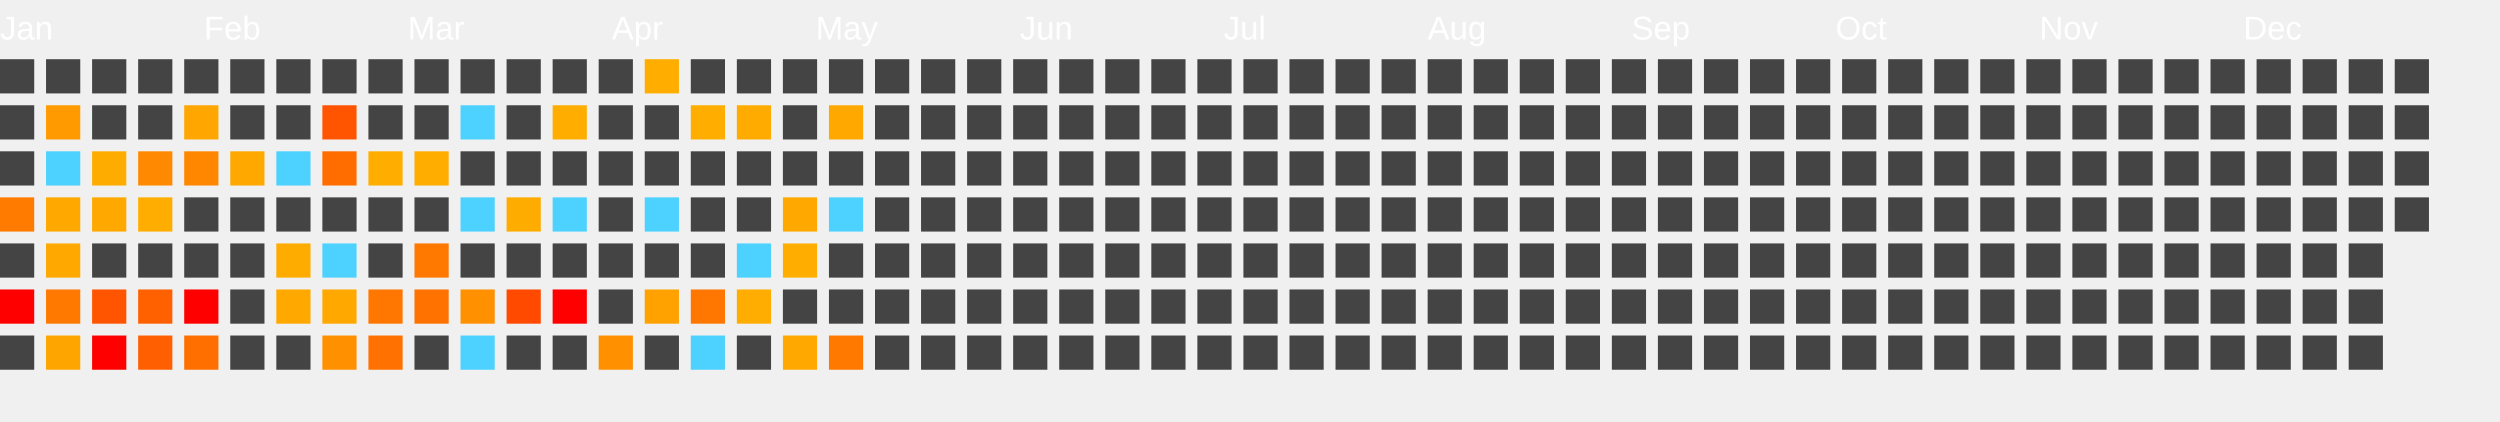
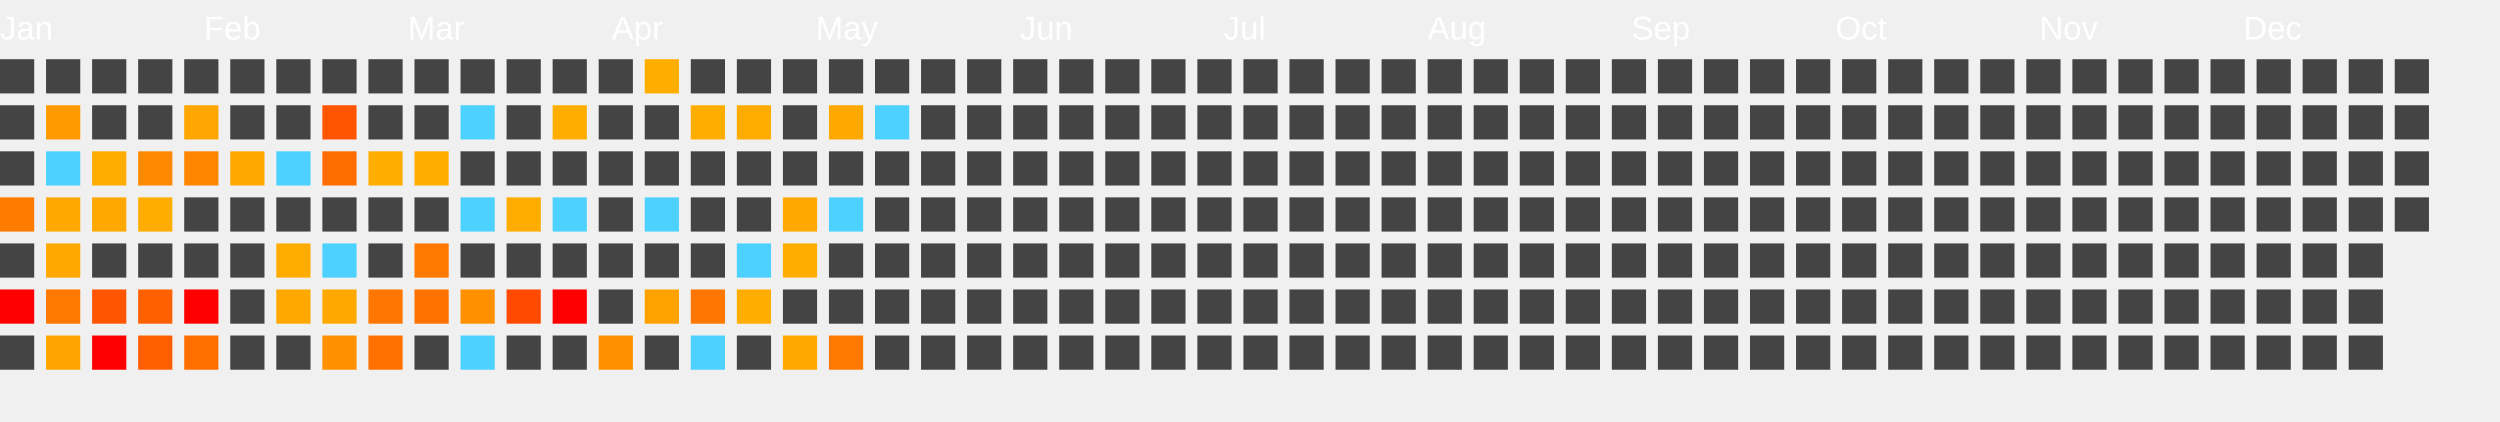
<svg xmlns="http://www.w3.org/2000/svg" baseProfile="full" height="32mm" version="1.1" viewBox="0,0,190,32" width="190mm">
  <defs />
  <rect fill="none" height="32" width="190" x="0" y="0" />
  <text fill="#FFFFFF" style="font-size:2.5px; font-family:Arial" x="0.0" y="3.0">Jan</text>
  <text fill="#FFFFFF" style="font-size:2.5px; font-family:Arial" x="15.5" y="3.0">Feb</text>
  <text fill="#FFFFFF" style="font-size:2.5px; font-family:Arial" x="31.0" y="3.0">Mar</text>
  <text fill="#FFFFFF" style="font-size:2.5px; font-family:Arial" x="46.5" y="3.0">Apr</text>
  <text fill="#FFFFFF" style="font-size:2.5px; font-family:Arial" x="62.0" y="3.0">May</text>
  <text fill="#FFFFFF" style="font-size:2.5px; font-family:Arial" x="77.5" y="3.0">Jun</text>
  <text fill="#FFFFFF" style="font-size:2.5px; font-family:Arial" x="93.0" y="3.0">Jul</text>
  <text fill="#FFFFFF" style="font-size:2.5px; font-family:Arial" x="108.5" y="3.0">Aug</text>
  <text fill="#FFFFFF" style="font-size:2.5px; font-family:Arial" x="124.0" y="3.0">Sep</text>
  <text fill="#FFFFFF" style="font-size:2.5px; font-family:Arial" x="139.5" y="3.0">Oct</text>
  <text fill="#FFFFFF" style="font-size:2.5px; font-family:Arial" x="155.0" y="3.0">Nov</text>
  <text fill="#FFFFFF" style="font-size:2.5px; font-family:Arial" x="170.5" y="3.0">Dec</text>
  <rect fill="#444444" height="2.6" width="2.6" x="0.0" y="4.5" />
  <rect fill="#444444" height="2.6" width="2.6" x="0.0" y="8.0" />
  <rect fill="#444444" height="2.6" width="2.6" x="0.0" y="11.5" />
  <rect fill="#ff7b00" height="2.6" width="2.6" x="0.0" y="15.0" />
  <rect fill="#444444" height="2.6" width="2.6" x="0.0" y="18.5" />
  <rect fill="red" height="2.6" width="2.6" x="0.0" y="22.0" />
  <rect fill="#444444" height="2.6" width="2.6" x="0.0" y="25.5" />
  <rect fill="#444444" height="2.6" width="2.6" x="3.5" y="4.5" />
  <rect fill="#ff9a00" height="2.6" width="2.6" x="3.5" y="8.0" />
  <rect fill="#4dd2ff" height="2.6" width="2.6" x="3.5" y="11.5" />
  <rect fill="#ffa800" height="2.6" width="2.6" x="3.5" y="15.0" />
  <rect fill="#ffa800" height="2.6" width="2.6" x="3.5" y="18.5" />
  <rect fill="#ff7800" height="2.6" width="2.6" x="3.5" y="22.0" />
  <rect fill="#ffa500" height="2.6" width="2.6" x="3.5" y="25.5" />
  <rect fill="#444444" height="2.6" width="2.6" x="7.0" y="4.5" />
  <rect fill="#444444" height="2.6" width="2.6" x="7.0" y="8.0" />
  <rect fill="#ffac00" height="2.6" width="2.6" x="7.0" y="11.5" />
  <rect fill="#ffa800" height="2.6" width="2.6" x="7.0" y="15.0" />
  <rect fill="#444444" height="2.6" width="2.6" x="7.0" y="18.5" />
  <rect fill="#ff5500" height="2.6" width="2.6" x="7.0" y="22.0" />
  <rect fill="red" height="2.6" width="2.6" x="7.0" y="25.5" />
  <rect fill="#444444" height="2.6" width="2.6" x="10.5" y="4.5" />
  <rect fill="#444444" height="2.6" width="2.6" x="10.5" y="8.0" />
  <rect fill="#ff8900" height="2.6" width="2.6" x="10.5" y="11.5" />
  <rect fill="#ffad00" height="2.6" width="2.6" x="10.5" y="15.0" />
  <rect fill="#444444" height="2.6" width="2.6" x="10.5" y="18.5" />
  <rect fill="#ff6000" height="2.6" width="2.6" x="10.5" y="22.0" />
  <rect fill="#ff5f00" height="2.6" width="2.6" x="10.5" y="25.5" />
  <rect fill="#444444" height="2.6" width="2.6" x="14.0" y="4.5" />
  <rect fill="#ffa700" height="2.6" width="2.6" x="14.0" y="8.0" />
  <rect fill="#ff8700" height="2.6" width="2.6" x="14.0" y="11.5" />
  <rect fill="#444444" height="2.6" width="2.6" x="14.0" y="15.0" />
  <rect fill="#444444" height="2.6" width="2.6" x="14.0" y="18.5" />
  <rect fill="red" height="2.6" width="2.6" x="14.0" y="22.0" />
  <rect fill="#ff6f00" height="2.6" width="2.6" x="14.0" y="25.5" />
  <rect fill="#444444" height="2.6" width="2.6" x="17.5" y="4.5" />
  <rect fill="#444444" height="2.6" width="2.6" x="17.5" y="8.0" />
  <rect fill="#ffa800" height="2.6" width="2.6" x="17.5" y="11.5" />
  <rect fill="#444444" height="2.6" width="2.6" x="17.5" y="15.0" />
  <rect fill="#444444" height="2.6" width="2.6" x="17.5" y="18.5" />
  <rect fill="#444444" height="2.6" width="2.6" x="17.5" y="22.0" />
  <rect fill="#444444" height="2.6" width="2.6" x="17.5" y="25.5" />
  <rect fill="#444444" height="2.6" width="2.6" x="21.0" y="4.5" />
  <rect fill="#444444" height="2.6" width="2.6" x="21.0" y="8.0" />
  <rect fill="#4dd2ff" height="2.6" width="2.6" x="21.0" y="11.5" />
  <rect fill="#444444" height="2.6" width="2.6" x="21.0" y="15.0" />
  <rect fill="#ffac00" height="2.6" width="2.6" x="21.0" y="18.5" />
  <rect fill="#ffa800" height="2.6" width="2.6" x="21.0" y="22.0" />
  <rect fill="#444444" height="2.6" width="2.6" x="21.0" y="25.5" />
  <rect fill="#444444" height="2.6" width="2.6" x="24.5" y="4.5" />
  <rect fill="#ff5500" height="2.6" width="2.6" x="24.5" y="8.0" />
  <rect fill="#ff6d00" height="2.6" width="2.6" x="24.5" y="11.5" />
  <rect fill="#444444" height="2.6" width="2.6" x="24.5" y="15.0" />
  <rect fill="#4dd2ff" height="2.6" width="2.6" x="24.5" y="18.5" />
  <rect fill="#ffa900" height="2.6" width="2.6" x="24.5" y="22.0" />
  <rect fill="#ff9000" height="2.6" width="2.6" x="24.5" y="25.5" />
  <rect fill="#444444" height="2.6" width="2.6" x="28.0" y="4.5" />
  <rect fill="#444444" height="2.6" width="2.6" x="28.0" y="8.0" />
  <rect fill="#ffae00" height="2.6" width="2.6" x="28.0" y="11.5" />
  <rect fill="#444444" height="2.6" width="2.6" x="28.0" y="15.0" />
  <rect fill="#444444" height="2.6" width="2.6" x="28.0" y="18.5" />
  <rect fill="#ff7700" height="2.6" width="2.6" x="28.0" y="22.0" />
  <rect fill="#ff7100" height="2.6" width="2.6" x="28.0" y="25.5" />
  <rect fill="#444444" height="2.6" width="2.6" x="31.5" y="4.5" />
  <rect fill="#444444" height="2.6" width="2.6" x="31.5" y="8.0" />
  <rect fill="#ffae00" height="2.6" width="2.6" x="31.5" y="11.5" />
  <rect fill="#444444" height="2.6" width="2.6" x="31.5" y="15.0" />
  <rect fill="#ff7800" height="2.6" width="2.6" x="31.5" y="18.5" />
  <rect fill="#ff7200" height="2.6" width="2.6" x="31.5" y="22.0" />
  <rect fill="#444444" height="2.6" width="2.6" x="31.5" y="25.5" />
  <rect fill="#444444" height="2.6" width="2.6" x="35.0" y="4.5" />
  <rect fill="#4dd2ff" height="2.6" width="2.6" x="35.0" y="8.0" />
  <rect fill="#444444" height="2.6" width="2.6" x="35.0" y="11.5" />
  <rect fill="#4dd2ff" height="2.6" width="2.6" x="35.0" y="15.0" />
  <rect fill="#444444" height="2.6" width="2.6" x="35.0" y="18.5" />
  <rect fill="#ff9000" height="2.6" width="2.6" x="35.0" y="22.0" />
  <rect fill="#4dd2ff" height="2.6" width="2.6" x="35.0" y="25.5" />
  <rect fill="#444444" height="2.6" width="2.6" x="38.5" y="4.5" />
  <rect fill="#444444" height="2.6" width="2.6" x="38.5" y="8.0" />
  <rect fill="#444444" height="2.6" width="2.6" x="38.5" y="11.5" />
  <rect fill="#ffac00" height="2.6" width="2.6" x="38.5" y="15.0" />
  <rect fill="#444444" height="2.6" width="2.6" x="38.5" y="18.5" />
  <rect fill="#ff4a00" height="2.6" width="2.6" x="38.5" y="22.0" />
  <rect fill="#444444" height="2.6" width="2.6" x="38.5" y="25.5" />
  <rect fill="#444444" height="2.6" width="2.6" x="42.0" y="4.5" />
  <rect fill="#ffae00" height="2.6" width="2.6" x="42.0" y="8.0" />
  <rect fill="#444444" height="2.6" width="2.6" x="42.0" y="11.5" />
  <rect fill="#4dd2ff" height="2.6" width="2.6" x="42.0" y="15.0" />
  <rect fill="#444444" height="2.6" width="2.6" x="42.0" y="18.5" />
  <rect fill="red" height="2.6" width="2.6" x="42.0" y="22.0" />
  <rect fill="#444444" height="2.6" width="2.6" x="42.0" y="25.5" />
  <rect fill="#444444" height="2.6" width="2.6" x="45.5" y="4.5" />
  <rect fill="#444444" height="2.6" width="2.6" x="45.5" y="8.0" />
  <rect fill="#444444" height="2.6" width="2.6" x="45.5" y="11.5" />
  <rect fill="#444444" height="2.6" width="2.6" x="45.5" y="15.0" />
  <rect fill="#444444" height="2.6" width="2.6" x="45.5" y="18.5" />
  <rect fill="#444444" height="2.6" width="2.6" x="45.5" y="22.0" />
  <rect fill="#ff9000" height="2.6" width="2.6" x="45.5" y="25.5" />
  <rect fill="#ffae00" height="2.6" width="2.6" x="49.0" y="4.5" />
  <rect fill="#444444" height="2.6" width="2.6" x="49.0" y="8.0" />
  <rect fill="#444444" height="2.6" width="2.6" x="49.0" y="11.5" />
  <rect fill="#4dd2ff" height="2.6" width="2.6" x="49.0" y="15.0" />
  <rect fill="#444444" height="2.6" width="2.6" x="49.0" y="18.5" />
  <rect fill="#ffa200" height="2.6" width="2.6" x="49.0" y="22.0" />
  <rect fill="#444444" height="2.6" width="2.6" x="49.0" y="25.5" />
  <rect fill="#444444" height="2.6" width="2.6" x="52.5" y="4.5" />
  <rect fill="#ffae00" height="2.6" width="2.6" x="52.5" y="8.0" />
  <rect fill="#444444" height="2.6" width="2.6" x="52.5" y="11.5" />
  <rect fill="#444444" height="2.6" width="2.6" x="52.5" y="15.0" />
  <rect fill="#444444" height="2.6" width="2.6" x="52.5" y="18.5" />
  <rect fill="#ff7700" height="2.6" width="2.6" x="52.5" y="22.0" />
  <rect fill="#4dd2ff" height="2.6" width="2.6" x="52.5" y="25.5" />
  <rect fill="#444444" height="2.6" width="2.6" x="56.0" y="4.5" />
  <rect fill="#ffab00" height="2.6" width="2.6" x="56.0" y="8.0" />
  <rect fill="#444444" height="2.6" width="2.6" x="56.0" y="11.5" />
  <rect fill="#444444" height="2.6" width="2.6" x="56.0" y="15.0" />
  <rect fill="#4dd2ff" height="2.6" width="2.6" x="56.0" y="18.5" />
  <rect fill="#ffad00" height="2.6" width="2.6" x="56.0" y="22.0" />
  <rect fill="#444444" height="2.6" width="2.6" x="56.0" y="25.5" />
  <rect fill="#444444" height="2.6" width="2.6" x="59.5" y="4.5" />
  <rect fill="#444444" height="2.6" width="2.6" x="59.5" y="8.0" />
  <rect fill="#444444" height="2.6" width="2.6" x="59.5" y="11.5" />
  <rect fill="#ffa800" height="2.6" width="2.6" x="59.5" y="15.0" />
  <rect fill="#ffae00" height="2.6" width="2.6" x="59.5" y="18.5" />
  <rect fill="#444444" height="2.6" width="2.6" x="59.5" y="22.0" />
  <rect fill="#ffa800" height="2.6" width="2.6" x="59.5" y="25.5" />
  <rect fill="#444444" height="2.6" width="2.6" x="63.0" y="4.5" />
  <rect fill="#ffa800" height="2.6" width="2.6" x="63.0" y="8.0" />
  <rect fill="#444444" height="2.6" width="2.6" x="63.0" y="11.5" />
  <rect fill="#4dd2ff" height="2.6" width="2.6" x="63.0" y="15.0" />
  <rect fill="#444444" height="2.6" width="2.6" x="63.0" y="18.5" />
  <rect fill="#444444" height="2.6" width="2.6" x="63.0" y="22.0" />
  <rect fill="#ff7800" height="2.6" width="2.6" x="63.0" y="25.5" />
  <rect fill="#444444" height="2.6" width="2.6" x="66.5" y="4.5" />
-   <rect fill="#444444" height="2.6" width="2.6" x="66.5" y="8.0" />
+   <rect fill="#4dd2ff" height="2.6" width="2.6" x="66.5" y="8.0" />
  <rect fill="#444444" height="2.6" width="2.6" x="66.5" y="11.5" />
  <rect fill="#444444" height="2.6" width="2.6" x="66.5" y="15.0" />
  <rect fill="#444444" height="2.6" width="2.6" x="66.5" y="18.5" />
  <rect fill="#444444" height="2.6" width="2.6" x="66.5" y="22.0" />
  <rect fill="#444444" height="2.6" width="2.6" x="66.5" y="25.5" />
  <rect fill="#444444" height="2.6" width="2.6" x="70.0" y="4.5" />
  <rect fill="#444444" height="2.6" width="2.6" x="70.0" y="8.0" />
  <rect fill="#444444" height="2.6" width="2.6" x="70.0" y="11.5" />
  <rect fill="#444444" height="2.6" width="2.6" x="70.0" y="15.0" />
  <rect fill="#444444" height="2.6" width="2.6" x="70.0" y="18.5" />
  <rect fill="#444444" height="2.6" width="2.6" x="70.0" y="22.0" />
  <rect fill="#444444" height="2.6" width="2.6" x="70.0" y="25.5" />
  <rect fill="#444444" height="2.6" width="2.6" x="73.5" y="4.5" />
  <rect fill="#444444" height="2.6" width="2.6" x="73.5" y="8.0" />
  <rect fill="#444444" height="2.6" width="2.6" x="73.5" y="11.5" />
  <rect fill="#444444" height="2.6" width="2.6" x="73.5" y="15.0" />
  <rect fill="#444444" height="2.6" width="2.6" x="73.5" y="18.5" />
  <rect fill="#444444" height="2.6" width="2.6" x="73.5" y="22.0" />
  <rect fill="#444444" height="2.6" width="2.6" x="73.5" y="25.5" />
  <rect fill="#444444" height="2.6" width="2.6" x="77.0" y="4.5" />
  <rect fill="#444444" height="2.6" width="2.6" x="77.0" y="8.0" />
  <rect fill="#444444" height="2.6" width="2.6" x="77.0" y="11.5" />
  <rect fill="#444444" height="2.6" width="2.6" x="77.0" y="15.0" />
  <rect fill="#444444" height="2.6" width="2.6" x="77.0" y="18.5" />
  <rect fill="#444444" height="2.6" width="2.6" x="77.0" y="22.0" />
  <rect fill="#444444" height="2.6" width="2.6" x="77.0" y="25.5" />
  <rect fill="#444444" height="2.6" width="2.6" x="80.5" y="4.5" />
  <rect fill="#444444" height="2.6" width="2.6" x="80.5" y="8.0" />
  <rect fill="#444444" height="2.6" width="2.6" x="80.5" y="11.5" />
  <rect fill="#444444" height="2.6" width="2.6" x="80.5" y="15.0" />
  <rect fill="#444444" height="2.6" width="2.6" x="80.5" y="18.5" />
  <rect fill="#444444" height="2.6" width="2.6" x="80.5" y="22.0" />
  <rect fill="#444444" height="2.6" width="2.6" x="80.5" y="25.5" />
  <rect fill="#444444" height="2.6" width="2.6" x="84.0" y="4.5" />
  <rect fill="#444444" height="2.6" width="2.6" x="84.0" y="8.0" />
  <rect fill="#444444" height="2.6" width="2.6" x="84.0" y="11.5" />
  <rect fill="#444444" height="2.6" width="2.6" x="84.0" y="15.0" />
  <rect fill="#444444" height="2.6" width="2.6" x="84.0" y="18.5" />
  <rect fill="#444444" height="2.6" width="2.6" x="84.0" y="22.0" />
  <rect fill="#444444" height="2.6" width="2.6" x="84.0" y="25.5" />
  <rect fill="#444444" height="2.6" width="2.6" x="87.5" y="4.5" />
  <rect fill="#444444" height="2.6" width="2.6" x="87.5" y="8.0" />
  <rect fill="#444444" height="2.6" width="2.6" x="87.5" y="11.5" />
  <rect fill="#444444" height="2.6" width="2.6" x="87.5" y="15.0" />
  <rect fill="#444444" height="2.6" width="2.6" x="87.5" y="18.5" />
  <rect fill="#444444" height="2.6" width="2.6" x="87.5" y="22.0" />
  <rect fill="#444444" height="2.6" width="2.6" x="87.5" y="25.5" />
  <rect fill="#444444" height="2.6" width="2.6" x="91.0" y="4.5" />
  <rect fill="#444444" height="2.6" width="2.6" x="91.0" y="8.0" />
  <rect fill="#444444" height="2.6" width="2.6" x="91.0" y="11.5" />
  <rect fill="#444444" height="2.6" width="2.6" x="91.0" y="15.0" />
  <rect fill="#444444" height="2.6" width="2.6" x="91.0" y="18.5" />
  <rect fill="#444444" height="2.6" width="2.6" x="91.0" y="22.0" />
  <rect fill="#444444" height="2.6" width="2.6" x="91.0" y="25.5" />
  <rect fill="#444444" height="2.6" width="2.6" x="94.5" y="4.5" />
  <rect fill="#444444" height="2.6" width="2.6" x="94.5" y="8.0" />
  <rect fill="#444444" height="2.6" width="2.6" x="94.5" y="11.5" />
  <rect fill="#444444" height="2.6" width="2.6" x="94.5" y="15.0" />
  <rect fill="#444444" height="2.6" width="2.6" x="94.5" y="18.5" />
  <rect fill="#444444" height="2.6" width="2.6" x="94.5" y="22.0" />
  <rect fill="#444444" height="2.6" width="2.6" x="94.5" y="25.5" />
  <rect fill="#444444" height="2.6" width="2.6" x="98.0" y="4.5" />
  <rect fill="#444444" height="2.6" width="2.6" x="98.0" y="8.0" />
  <rect fill="#444444" height="2.6" width="2.6" x="98.0" y="11.5" />
  <rect fill="#444444" height="2.6" width="2.6" x="98.0" y="15.0" />
  <rect fill="#444444" height="2.6" width="2.6" x="98.0" y="18.5" />
  <rect fill="#444444" height="2.6" width="2.6" x="98.0" y="22.0" />
  <rect fill="#444444" height="2.6" width="2.6" x="98.0" y="25.5" />
  <rect fill="#444444" height="2.6" width="2.6" x="101.5" y="4.5" />
  <rect fill="#444444" height="2.6" width="2.6" x="101.5" y="8.0" />
  <rect fill="#444444" height="2.6" width="2.6" x="101.5" y="11.5" />
  <rect fill="#444444" height="2.6" width="2.6" x="101.5" y="15.0" />
  <rect fill="#444444" height="2.6" width="2.6" x="101.5" y="18.5" />
  <rect fill="#444444" height="2.6" width="2.6" x="101.5" y="22.0" />
  <rect fill="#444444" height="2.6" width="2.6" x="101.5" y="25.5" />
  <rect fill="#444444" height="2.6" width="2.6" x="105.0" y="4.5" />
  <rect fill="#444444" height="2.6" width="2.6" x="105.0" y="8.0" />
  <rect fill="#444444" height="2.6" width="2.6" x="105.0" y="11.5" />
  <rect fill="#444444" height="2.6" width="2.6" x="105.0" y="15.0" />
  <rect fill="#444444" height="2.6" width="2.6" x="105.0" y="18.5" />
  <rect fill="#444444" height="2.6" width="2.6" x="105.0" y="22.0" />
  <rect fill="#444444" height="2.6" width="2.6" x="105.0" y="25.5" />
  <rect fill="#444444" height="2.6" width="2.6" x="108.5" y="4.5" />
  <rect fill="#444444" height="2.6" width="2.6" x="108.5" y="8.0" />
  <rect fill="#444444" height="2.6" width="2.6" x="108.5" y="11.5" />
  <rect fill="#444444" height="2.6" width="2.6" x="108.5" y="15.0" />
  <rect fill="#444444" height="2.6" width="2.6" x="108.5" y="18.5" />
  <rect fill="#444444" height="2.6" width="2.6" x="108.5" y="22.0" />
  <rect fill="#444444" height="2.6" width="2.6" x="108.5" y="25.5" />
  <rect fill="#444444" height="2.6" width="2.6" x="112.0" y="4.5" />
  <rect fill="#444444" height="2.6" width="2.6" x="112.0" y="8.0" />
  <rect fill="#444444" height="2.6" width="2.6" x="112.0" y="11.5" />
  <rect fill="#444444" height="2.6" width="2.6" x="112.0" y="15.0" />
  <rect fill="#444444" height="2.6" width="2.6" x="112.0" y="18.5" />
  <rect fill="#444444" height="2.6" width="2.6" x="112.0" y="22.0" />
  <rect fill="#444444" height="2.6" width="2.6" x="112.0" y="25.5" />
  <rect fill="#444444" height="2.6" width="2.6" x="115.5" y="4.5" />
  <rect fill="#444444" height="2.6" width="2.6" x="115.5" y="8.0" />
  <rect fill="#444444" height="2.6" width="2.6" x="115.5" y="11.5" />
  <rect fill="#444444" height="2.6" width="2.6" x="115.5" y="15.0" />
  <rect fill="#444444" height="2.6" width="2.6" x="115.5" y="18.5" />
  <rect fill="#444444" height="2.6" width="2.6" x="115.5" y="22.0" />
  <rect fill="#444444" height="2.6" width="2.6" x="115.5" y="25.5" />
  <rect fill="#444444" height="2.6" width="2.6" x="119.0" y="4.5" />
  <rect fill="#444444" height="2.6" width="2.6" x="119.0" y="8.0" />
  <rect fill="#444444" height="2.6" width="2.6" x="119.0" y="11.5" />
  <rect fill="#444444" height="2.6" width="2.6" x="119.0" y="15.0" />
  <rect fill="#444444" height="2.6" width="2.6" x="119.0" y="18.5" />
  <rect fill="#444444" height="2.6" width="2.6" x="119.0" y="22.0" />
  <rect fill="#444444" height="2.6" width="2.6" x="119.0" y="25.5" />
  <rect fill="#444444" height="2.6" width="2.6" x="122.5" y="4.5" />
  <rect fill="#444444" height="2.6" width="2.6" x="122.5" y="8.0" />
  <rect fill="#444444" height="2.6" width="2.6" x="122.5" y="11.5" />
  <rect fill="#444444" height="2.6" width="2.6" x="122.5" y="15.0" />
  <rect fill="#444444" height="2.6" width="2.6" x="122.5" y="18.5" />
  <rect fill="#444444" height="2.6" width="2.6" x="122.5" y="22.0" />
  <rect fill="#444444" height="2.6" width="2.6" x="122.5" y="25.5" />
  <rect fill="#444444" height="2.6" width="2.6" x="126.0" y="4.5" />
  <rect fill="#444444" height="2.6" width="2.6" x="126.0" y="8.0" />
  <rect fill="#444444" height="2.6" width="2.6" x="126.0" y="11.5" />
  <rect fill="#444444" height="2.6" width="2.6" x="126.0" y="15.0" />
  <rect fill="#444444" height="2.6" width="2.6" x="126.0" y="18.5" />
  <rect fill="#444444" height="2.6" width="2.6" x="126.0" y="22.0" />
  <rect fill="#444444" height="2.6" width="2.6" x="126.0" y="25.5" />
  <rect fill="#444444" height="2.6" width="2.6" x="129.5" y="4.5" />
  <rect fill="#444444" height="2.6" width="2.6" x="129.5" y="8.0" />
  <rect fill="#444444" height="2.6" width="2.6" x="129.5" y="11.5" />
  <rect fill="#444444" height="2.6" width="2.6" x="129.5" y="15.0" />
  <rect fill="#444444" height="2.6" width="2.6" x="129.5" y="18.5" />
  <rect fill="#444444" height="2.6" width="2.6" x="129.5" y="22.0" />
  <rect fill="#444444" height="2.6" width="2.6" x="129.5" y="25.5" />
  <rect fill="#444444" height="2.6" width="2.6" x="133.0" y="4.5" />
  <rect fill="#444444" height="2.6" width="2.6" x="133.0" y="8.0" />
  <rect fill="#444444" height="2.6" width="2.6" x="133.0" y="11.5" />
  <rect fill="#444444" height="2.6" width="2.6" x="133.0" y="15.0" />
  <rect fill="#444444" height="2.6" width="2.6" x="133.0" y="18.5" />
  <rect fill="#444444" height="2.6" width="2.6" x="133.0" y="22.0" />
  <rect fill="#444444" height="2.6" width="2.6" x="133.0" y="25.5" />
  <rect fill="#444444" height="2.6" width="2.6" x="136.5" y="4.5" />
  <rect fill="#444444" height="2.6" width="2.6" x="136.5" y="8.0" />
  <rect fill="#444444" height="2.6" width="2.6" x="136.5" y="11.5" />
  <rect fill="#444444" height="2.6" width="2.6" x="136.5" y="15.0" />
  <rect fill="#444444" height="2.6" width="2.6" x="136.5" y="18.5" />
  <rect fill="#444444" height="2.6" width="2.6" x="136.5" y="22.0" />
  <rect fill="#444444" height="2.6" width="2.6" x="136.5" y="25.5" />
  <rect fill="#444444" height="2.6" width="2.6" x="140.0" y="4.5" />
  <rect fill="#444444" height="2.6" width="2.6" x="140.0" y="8.0" />
  <rect fill="#444444" height="2.6" width="2.6" x="140.0" y="11.5" />
  <rect fill="#444444" height="2.6" width="2.6" x="140.0" y="15.0" />
  <rect fill="#444444" height="2.6" width="2.6" x="140.0" y="18.5" />
  <rect fill="#444444" height="2.6" width="2.6" x="140.0" y="22.0" />
  <rect fill="#444444" height="2.6" width="2.6" x="140.0" y="25.5" />
  <rect fill="#444444" height="2.6" width="2.6" x="143.5" y="4.5" />
  <rect fill="#444444" height="2.6" width="2.6" x="143.5" y="8.0" />
  <rect fill="#444444" height="2.6" width="2.6" x="143.5" y="11.5" />
  <rect fill="#444444" height="2.6" width="2.6" x="143.5" y="15.0" />
  <rect fill="#444444" height="2.6" width="2.6" x="143.5" y="18.5" />
  <rect fill="#444444" height="2.6" width="2.6" x="143.5" y="22.0" />
  <rect fill="#444444" height="2.6" width="2.6" x="143.5" y="25.5" />
  <rect fill="#444444" height="2.6" width="2.6" x="147.0" y="4.5" />
  <rect fill="#444444" height="2.6" width="2.6" x="147.0" y="8.0" />
  <rect fill="#444444" height="2.6" width="2.6" x="147.0" y="11.5" />
  <rect fill="#444444" height="2.6" width="2.6" x="147.0" y="15.0" />
  <rect fill="#444444" height="2.6" width="2.6" x="147.0" y="18.5" />
  <rect fill="#444444" height="2.6" width="2.6" x="147.0" y="22.0" />
  <rect fill="#444444" height="2.6" width="2.6" x="147.0" y="25.5" />
  <rect fill="#444444" height="2.6" width="2.6" x="150.5" y="4.5" />
  <rect fill="#444444" height="2.6" width="2.6" x="150.5" y="8.0" />
  <rect fill="#444444" height="2.6" width="2.6" x="150.5" y="11.5" />
  <rect fill="#444444" height="2.6" width="2.6" x="150.5" y="15.0" />
  <rect fill="#444444" height="2.6" width="2.6" x="150.5" y="18.5" />
  <rect fill="#444444" height="2.6" width="2.6" x="150.5" y="22.0" />
  <rect fill="#444444" height="2.6" width="2.6" x="150.5" y="25.5" />
  <rect fill="#444444" height="2.6" width="2.6" x="154.0" y="4.5" />
  <rect fill="#444444" height="2.6" width="2.6" x="154.0" y="8.0" />
  <rect fill="#444444" height="2.6" width="2.6" x="154.0" y="11.5" />
  <rect fill="#444444" height="2.6" width="2.6" x="154.0" y="15.0" />
  <rect fill="#444444" height="2.6" width="2.6" x="154.0" y="18.5" />
  <rect fill="#444444" height="2.6" width="2.6" x="154.0" y="22.0" />
  <rect fill="#444444" height="2.6" width="2.6" x="154.0" y="25.5" />
  <rect fill="#444444" height="2.6" width="2.6" x="157.5" y="4.5" />
  <rect fill="#444444" height="2.6" width="2.6" x="157.5" y="8.0" />
  <rect fill="#444444" height="2.6" width="2.6" x="157.5" y="11.5" />
  <rect fill="#444444" height="2.6" width="2.6" x="157.5" y="15.0" />
  <rect fill="#444444" height="2.6" width="2.6" x="157.5" y="18.5" />
  <rect fill="#444444" height="2.6" width="2.6" x="157.5" y="22.0" />
  <rect fill="#444444" height="2.6" width="2.6" x="157.5" y="25.5" />
  <rect fill="#444444" height="2.6" width="2.6" x="161.0" y="4.5" />
  <rect fill="#444444" height="2.6" width="2.6" x="161.0" y="8.0" />
  <rect fill="#444444" height="2.6" width="2.6" x="161.0" y="11.5" />
  <rect fill="#444444" height="2.6" width="2.6" x="161.0" y="15.0" />
  <rect fill="#444444" height="2.6" width="2.6" x="161.0" y="18.5" />
  <rect fill="#444444" height="2.6" width="2.6" x="161.0" y="22.0" />
  <rect fill="#444444" height="2.6" width="2.6" x="161.0" y="25.5" />
  <rect fill="#444444" height="2.6" width="2.6" x="164.5" y="4.5" />
  <rect fill="#444444" height="2.6" width="2.6" x="164.5" y="8.0" />
  <rect fill="#444444" height="2.6" width="2.6" x="164.5" y="11.5" />
  <rect fill="#444444" height="2.6" width="2.6" x="164.5" y="15.0" />
  <rect fill="#444444" height="2.6" width="2.6" x="164.5" y="18.5" />
  <rect fill="#444444" height="2.6" width="2.6" x="164.5" y="22.0" />
  <rect fill="#444444" height="2.6" width="2.6" x="164.5" y="25.5" />
  <rect fill="#444444" height="2.6" width="2.6" x="168.0" y="4.5" />
  <rect fill="#444444" height="2.6" width="2.6" x="168.0" y="8.0" />
  <rect fill="#444444" height="2.6" width="2.6" x="168.0" y="11.5" />
  <rect fill="#444444" height="2.6" width="2.6" x="168.0" y="15.0" />
  <rect fill="#444444" height="2.6" width="2.6" x="168.0" y="18.5" />
  <rect fill="#444444" height="2.6" width="2.6" x="168.0" y="22.0" />
  <rect fill="#444444" height="2.6" width="2.6" x="168.0" y="25.5" />
  <rect fill="#444444" height="2.6" width="2.6" x="171.5" y="4.5" />
  <rect fill="#444444" height="2.6" width="2.6" x="171.5" y="8.0" />
  <rect fill="#444444" height="2.6" width="2.6" x="171.5" y="11.5" />
  <rect fill="#444444" height="2.6" width="2.6" x="171.5" y="15.0" />
  <rect fill="#444444" height="2.6" width="2.6" x="171.5" y="18.5" />
  <rect fill="#444444" height="2.6" width="2.6" x="171.5" y="22.0" />
  <rect fill="#444444" height="2.6" width="2.6" x="171.5" y="25.5" />
  <rect fill="#444444" height="2.6" width="2.6" x="175.0" y="4.5" />
  <rect fill="#444444" height="2.6" width="2.6" x="175.0" y="8.0" />
  <rect fill="#444444" height="2.6" width="2.6" x="175.0" y="11.5" />
  <rect fill="#444444" height="2.6" width="2.6" x="175.0" y="15.0" />
  <rect fill="#444444" height="2.6" width="2.6" x="175.0" y="18.5" />
  <rect fill="#444444" height="2.6" width="2.6" x="175.0" y="22.0" />
  <rect fill="#444444" height="2.6" width="2.6" x="175.0" y="25.5" />
  <rect fill="#444444" height="2.6" width="2.6" x="178.5" y="4.5" />
  <rect fill="#444444" height="2.6" width="2.6" x="178.5" y="8.0" />
  <rect fill="#444444" height="2.6" width="2.6" x="178.5" y="11.5" />
  <rect fill="#444444" height="2.6" width="2.6" x="178.5" y="15.0" />
  <rect fill="#444444" height="2.6" width="2.6" x="178.5" y="18.5" />
  <rect fill="#444444" height="2.6" width="2.6" x="178.5" y="22.0" />
  <rect fill="#444444" height="2.6" width="2.6" x="178.5" y="25.5" />
  <rect fill="#444444" height="2.6" width="2.6" x="182.0" y="4.5" />
  <rect fill="#444444" height="2.6" width="2.6" x="182.0" y="8.0" />
  <rect fill="#444444" height="2.6" width="2.6" x="182.0" y="11.5" />
  <rect fill="#444444" height="2.6" width="2.6" x="182.0" y="15.0" />
</svg>
